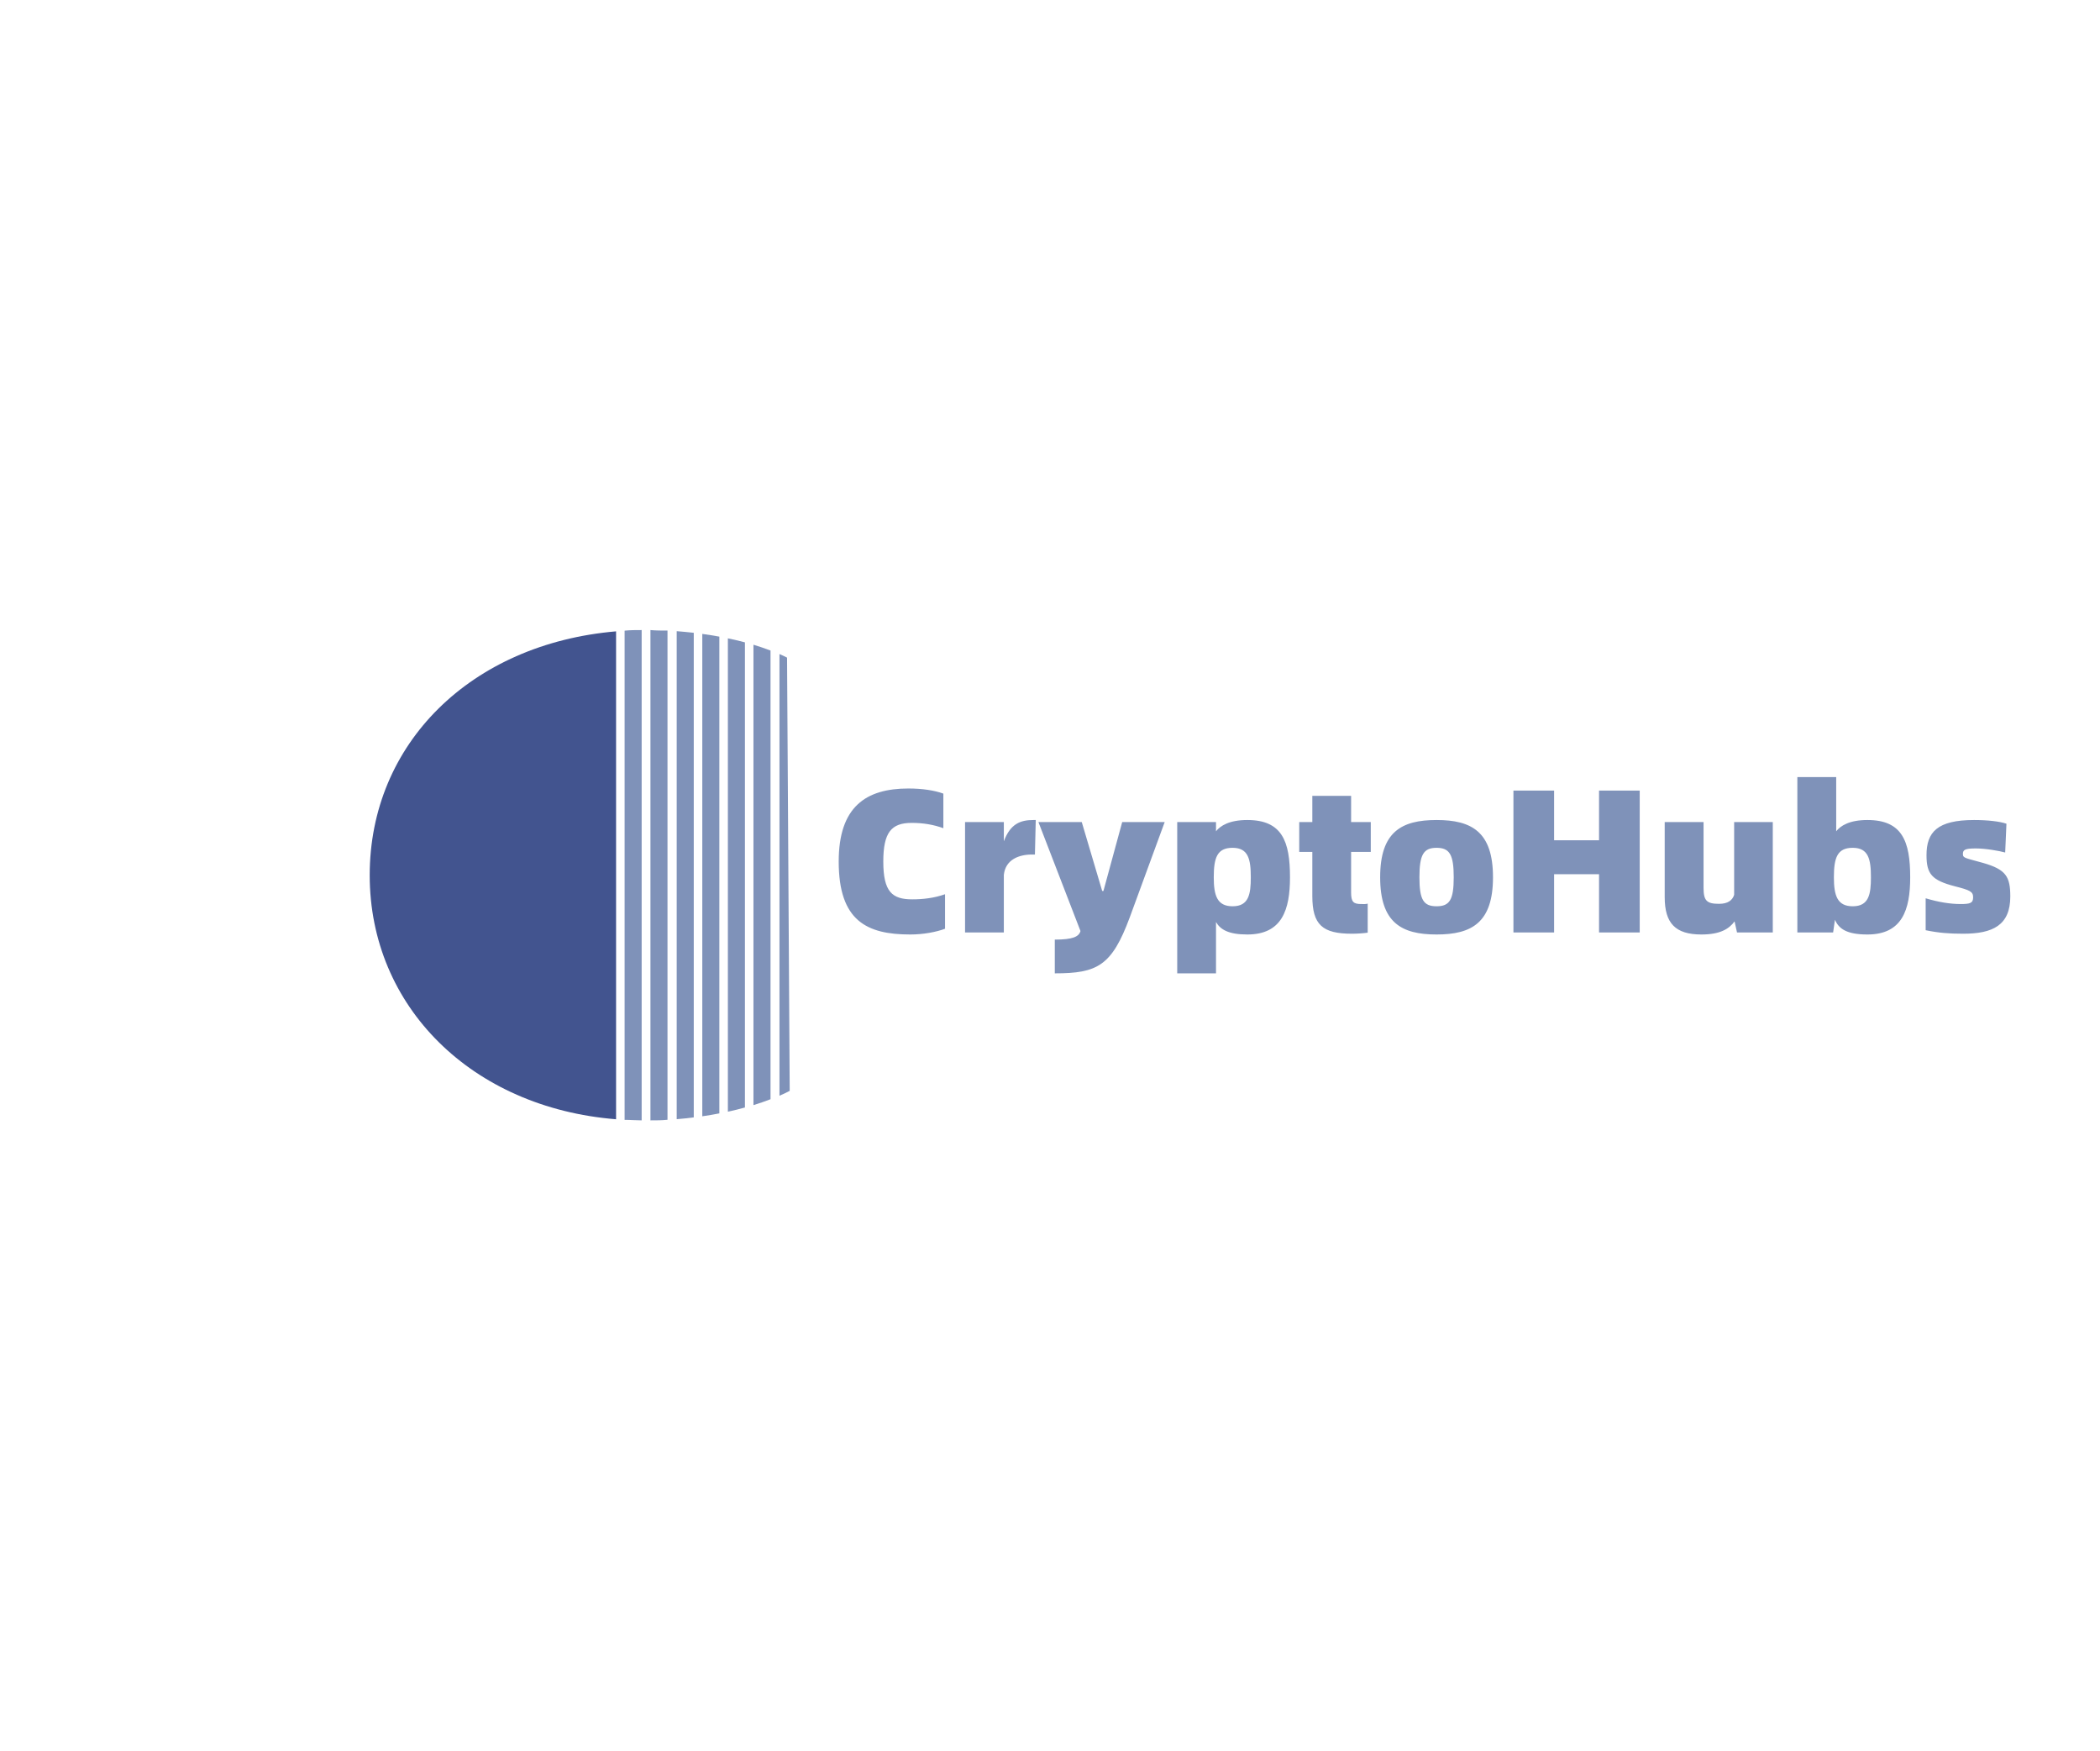
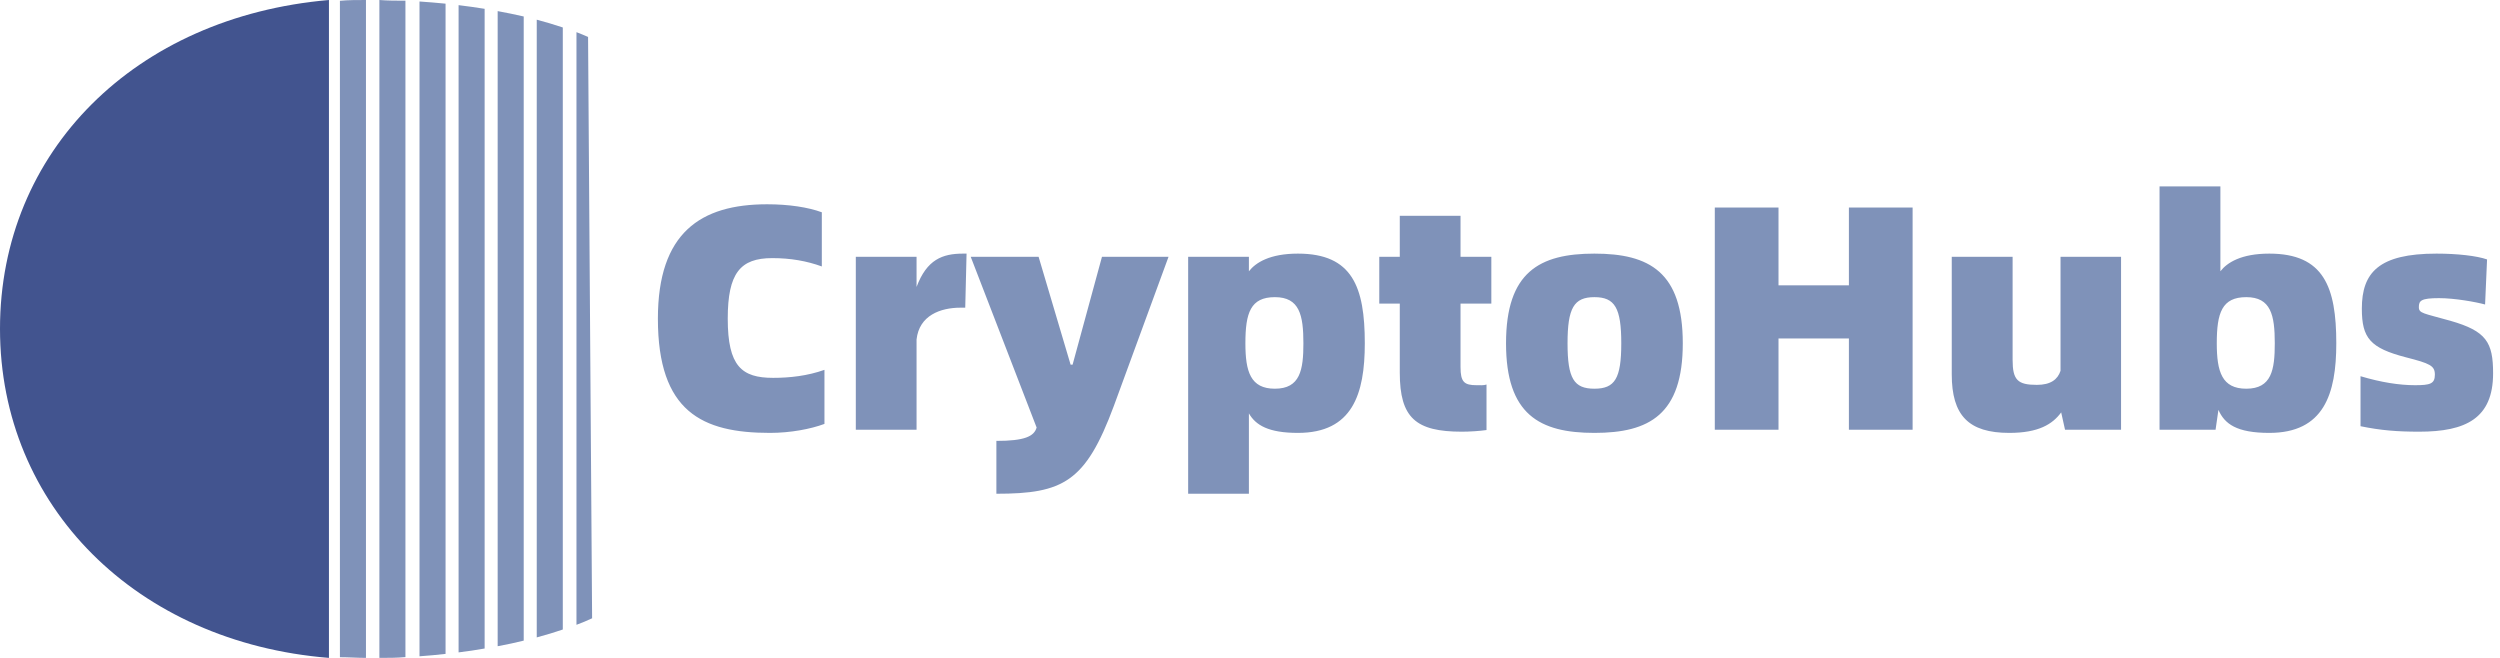
- <svg xmlns="http://www.w3.org/2000/svg" version="1.0" viewBox="0 0 300 250">
-   <g fill="#7f92b9" class="prefix__icon-text-wrapper prefix__icon-svg-group prefix__iconsvg">
-     <g transform="translate(52.815 89.987)">
-       <path class="prefix__image-rect" fill="none" d="M0 0h60v70.026H0z" />
-       <svg width="60" height="70.026" class="prefix__image-svg-svg prefix__primary" overflow="visible">
-         <svg viewBox="0 0 49.25 57.48">
-           <path d="M28.89.15C11.86 1.61 0 13.32 0 28.74S12 56 28.89 57.35z" fill="#42548f" />
-           <path d="M32.92 57.48c.68 0 1.35 0 2-.07V.06c-.68 0-1.35 0-2-.06zm-3.03-.06c.67 0 1.35.06 2 .06V0c-.68 0-1.36 0-2 .07zm6.11-.08c.68-.05 1.36-.13 2-.21V.32c-.7-.08-1.37-.14-2-.19zM48.94 3.23c-.27-.14-.57-.28-.89-.42v51.78q.64-.27 1.2-.57zM45 55.69c.72-.22 1.39-.45 2-.69V2.4a29.2 29.2 0 00-2-.68zm-3 .77c.7-.15 1.38-.31 2-.49V1.44c-.65-.17-1.33-.33-2-.47zM39 57c.69-.1 1.37-.21 2-.34V.77c-.66-.12-1.34-.23-2-.32z" />
-         </svg>
-       </svg>
-     </g>
-     <path d="M130.035 133.465c1.87 0 3.71-.35 4.97-.82v-4.93c-1.55.55-3.16.73-4.68.73-2.86 0-4.14-1.05-4.14-5.4 0-4.15 1.14-5.52 4.06-5.52 1.66 0 3.15.26 4.52.76v-4.94c-1.25-.46-3.01-.73-4.99-.73-6.07 0-9.96 2.6-9.96 10.43 0 8.49 4.03 10.42 10.22 10.42zm17.61-16.35c-1.87 0-3.3.53-4.24 3.04v-2.75h-5.54v15.77h5.54v-8.23c.24-2.19 2.17-2.9 4.01-2.9h.43l.12-4.93zm3.04 21.9c6.1 0 8.14-1.08 10.71-8l4.99-13.61h-6.07l-2.68 9.84h-.18l-2.92-9.84h-6.19l6.01 15.57c-.23.81-1.1 1.22-3.67 1.22zm27.5-21.9c-2.57 0-3.85.82-4.47 1.61v-1.32h-5.54v21.61h5.54v-7.33c.62 1.08 1.79 1.78 4.47 1.78 4.97 0 6.1-3.53 6.1-8.17 0-5.14-1.13-8.18-6.1-8.18zm-2.1 12.32c-2.22 0-2.69-1.55-2.69-4.14 0-2.78.47-4.21 2.69-4.21 2.25 0 2.6 1.64 2.6 4.21 0 2.42-.29 4.14-2.6 4.14zm19.74-7.76v-4.27h-2.81v-3.74h-5.54v3.74h-1.87v4.27h1.87v6.3c0 4.12 1.46 5.38 5.66 5.38.7 0 1.64-.06 2.25-.15v-4.15c-.26.09-.58.06-.91.06-1.13 0-1.46-.29-1.46-1.66v-5.78zm9.4 11.79c5.02 0 8.06-1.69 8.06-8.17 0-6.49-3.04-8.18-8.06-8.18-5.02 0-8.06 1.69-8.06 8.18 0 6.48 3.04 8.17 8.06 8.17zm0-4.03c-1.87 0-2.45-.93-2.45-4.14 0-3.22.58-4.21 2.45-4.21s2.45.99 2.45 4.21c0 3.21-.58 4.14-2.45 4.14zm23.21-16.52v7.09h-6.42v-7.09h-5.81v20.26h5.81v-8.32h6.42v8.32h5.81v-20.26zm19.3 4.49v10.4c-.26.79-.9 1.28-2.16 1.28-1.75 0-2.21-.44-2.21-2.28v-9.4h-5.55v10.72c0 3.74 1.52 5.34 5.25 5.34 2.66 0 3.94-.79 4.73-1.87l.35 1.58h5.11v-15.77zm19.04-.29c-2.57 0-3.85.82-4.46 1.61v-7.74h-5.55v22.19h5.11l.26-1.81c.56 1.28 1.66 2.1 4.64 2.1 4.97 0 6.11-3.53 6.11-8.17 0-5.14-1.14-8.18-6.11-8.18zm-2.1 12.32c-2.22 0-2.69-1.55-2.69-4.14 0-2.78.47-4.21 2.69-4.21 2.25 0 2.6 1.64 2.6 4.21 0 2.42-.29 4.14-2.6 4.14zm15.77 3.92c4.23 0 6.74-1.2 6.74-5.32 0-2.83-.61-3.85-3.88-4.79-2.48-.7-2.89-.67-2.89-1.25 0-.59.2-.82 1.84-.82 1.43 0 3.36.35 4.2.58l.18-4.11c-.94-.33-2.72-.53-4.61-.53-5.26 0-6.81 1.72-6.81 5.02 0 2.69.76 3.59 4.03 4.44 2.19.56 2.63.76 2.63 1.58 0 .84-.44.96-1.81.96-1.43 0-3.1-.26-4.97-.82v4.56c1.84.38 3.33.5 5.35.5z" data-gra="path-name" />
-   </g>
+ <svg xmlns="http://www.w3.org/2000/svg" width="228" height="60" viewBox="0 0 228 60" fill="none">
+   <path d="M30 0C12.316 1.531 0 13.815 0 29.989C0 46.164 12.461 58.584 30 60V0Z" fill="#42548F" />
+   <path d="M34.6 60C35.407 60 36.203 60 36.976 59.927V0.063C36.168 0.063 35.372 0.063 34.6 0V60ZM31 59.937C31.796 59.937 32.604 60 33.376 60V0C32.568 0 31.76 0 31 0.073V59.937ZM38.259 59.854C39.067 59.802 39.874 59.718 40.635 59.635V0.334C39.803 0.251 39.007 0.188 38.259 0.136V59.854ZM53.632 3.372C53.311 3.225 52.955 3.079 52.574 2.933V56.983C53.081 56.795 53.556 56.597 54 56.388L53.632 3.372ZM48.951 58.132C49.806 57.902 50.602 57.662 51.327 57.411V2.505C50.545 2.244 49.752 2.007 48.951 1.795V58.132ZM45.387 58.935C46.218 58.779 47.026 58.612 47.763 58.424V1.503C46.991 1.326 46.183 1.159 45.387 1.013V58.935ZM41.823 59.499C42.643 59.395 43.45 59.28 44.199 59.144V0.804C43.415 0.678 42.607 0.564 41.823 0.47V59.499Z" fill="#7F92B9" />
+   <path d="M70.22 39.48C72.09 39.48 73.93 39.13 75.19 38.66V33.73C73.64 34.28 72.03 34.46 70.51 34.46C67.65 34.46 66.37 33.41 66.37 29.06C66.37 24.91 67.51 23.54 70.43 23.54C72.09 23.54 73.58 23.8 74.95 24.3V19.36C73.7 18.9 71.94 18.63 69.96 18.63C63.89 18.63 60 21.23 60 29.06C60 37.55 64.03 39.48 70.22 39.48ZM87.83 23.13C85.96 23.13 84.53 23.66 83.59 26.17V23.42H78.05V39.19H83.59V30.96C83.83 28.77 85.76 28.06 87.6 28.06H88.03L88.15 23.13H87.83ZM90.87 45.03C96.97 45.03 99.01 43.95 101.58 37.03L106.57 23.42H100.5L97.82 33.26H97.64L94.72 23.42H88.53L94.54 38.99C94.31 39.8 93.44 40.21 90.87 40.21V45.03ZM118.37 23.13C115.8 23.13 114.52 23.95 113.9 24.74V23.42H108.36V45.03H113.9V37.7C114.52 38.78 115.69 39.48 118.37 39.48C123.34 39.48 124.47 35.95 124.47 31.31C124.47 26.17 123.34 23.13 118.37 23.13ZM116.27 35.45C114.05 35.45 113.58 33.9 113.58 31.31C113.58 28.53 114.05 27.1 116.27 27.1C118.52 27.1 118.87 28.74 118.87 31.31C118.87 33.73 118.58 35.45 116.27 35.45ZM136.01 27.69V23.42H133.2V19.68H127.66V23.42H125.79V27.69H127.66V33.99C127.66 38.11 129.12 39.37 133.32 39.37C134.02 39.37 134.96 39.31 135.57 39.22V35.07C135.31 35.16 134.99 35.13 134.66 35.13C133.53 35.13 133.2 34.84 133.2 33.47V27.69H136.01ZM145.41 39.48C150.43 39.48 153.47 37.79 153.47 31.31C153.47 24.82 150.43 23.13 145.41 23.13C140.39 23.13 137.35 24.82 137.35 31.31C137.35 37.79 140.39 39.48 145.41 39.48ZM145.41 35.45C143.54 35.45 142.96 34.52 142.96 31.31C142.96 28.09 143.54 27.1 145.41 27.1C147.28 27.1 147.86 28.09 147.86 31.31C147.86 34.52 147.28 35.45 145.41 35.45ZM168.62 18.93V26.02H162.2V18.93H156.39V39.19H162.2V30.87H168.62V39.19H174.43V18.93H168.62ZM187.92 23.42V33.82C187.66 34.61 187.02 35.1 185.76 35.1C184.01 35.1 183.55 34.66 183.55 32.82V23.42H178V34.14C178 37.88 179.52 39.48 183.25 39.48C185.91 39.48 187.19 38.69 187.98 37.61L188.33 39.19H193.44V23.42H187.92ZM206.96 23.13C204.39 23.13 203.11 23.95 202.5 24.74V17H196.95V39.19H202.06L202.32 37.38C202.88 38.66 203.98 39.48 206.96 39.48C211.93 39.48 213.07 35.95 213.07 31.31C213.07 26.17 211.93 23.13 206.96 23.13ZM204.86 35.45C202.64 35.45 202.17 33.9 202.17 31.31C202.17 28.53 202.64 27.1 204.86 27.1C207.11 27.1 207.46 28.74 207.46 31.31C207.46 33.73 207.17 35.45 204.86 35.45ZM220.63 39.37C224.86 39.37 227.37 38.17 227.37 34.05C227.37 31.22 226.76 30.2 223.49 29.26C221.01 28.56 220.6 28.59 220.6 28.01C220.6 27.42 220.8 27.19 222.44 27.19C223.87 27.19 225.8 27.54 226.64 27.77L226.82 23.66C225.88 23.33 224.1 23.13 222.21 23.13C216.95 23.13 215.4 24.85 215.4 28.15C215.4 30.84 216.16 31.74 219.43 32.59C221.62 33.15 222.06 33.35 222.06 34.17C222.06 35.01 221.62 35.13 220.25 35.13C218.82 35.13 217.15 34.87 215.28 34.31V38.87C217.12 39.25 218.61 39.37 220.63 39.37Z" fill="#7F92B9" />
</svg>
